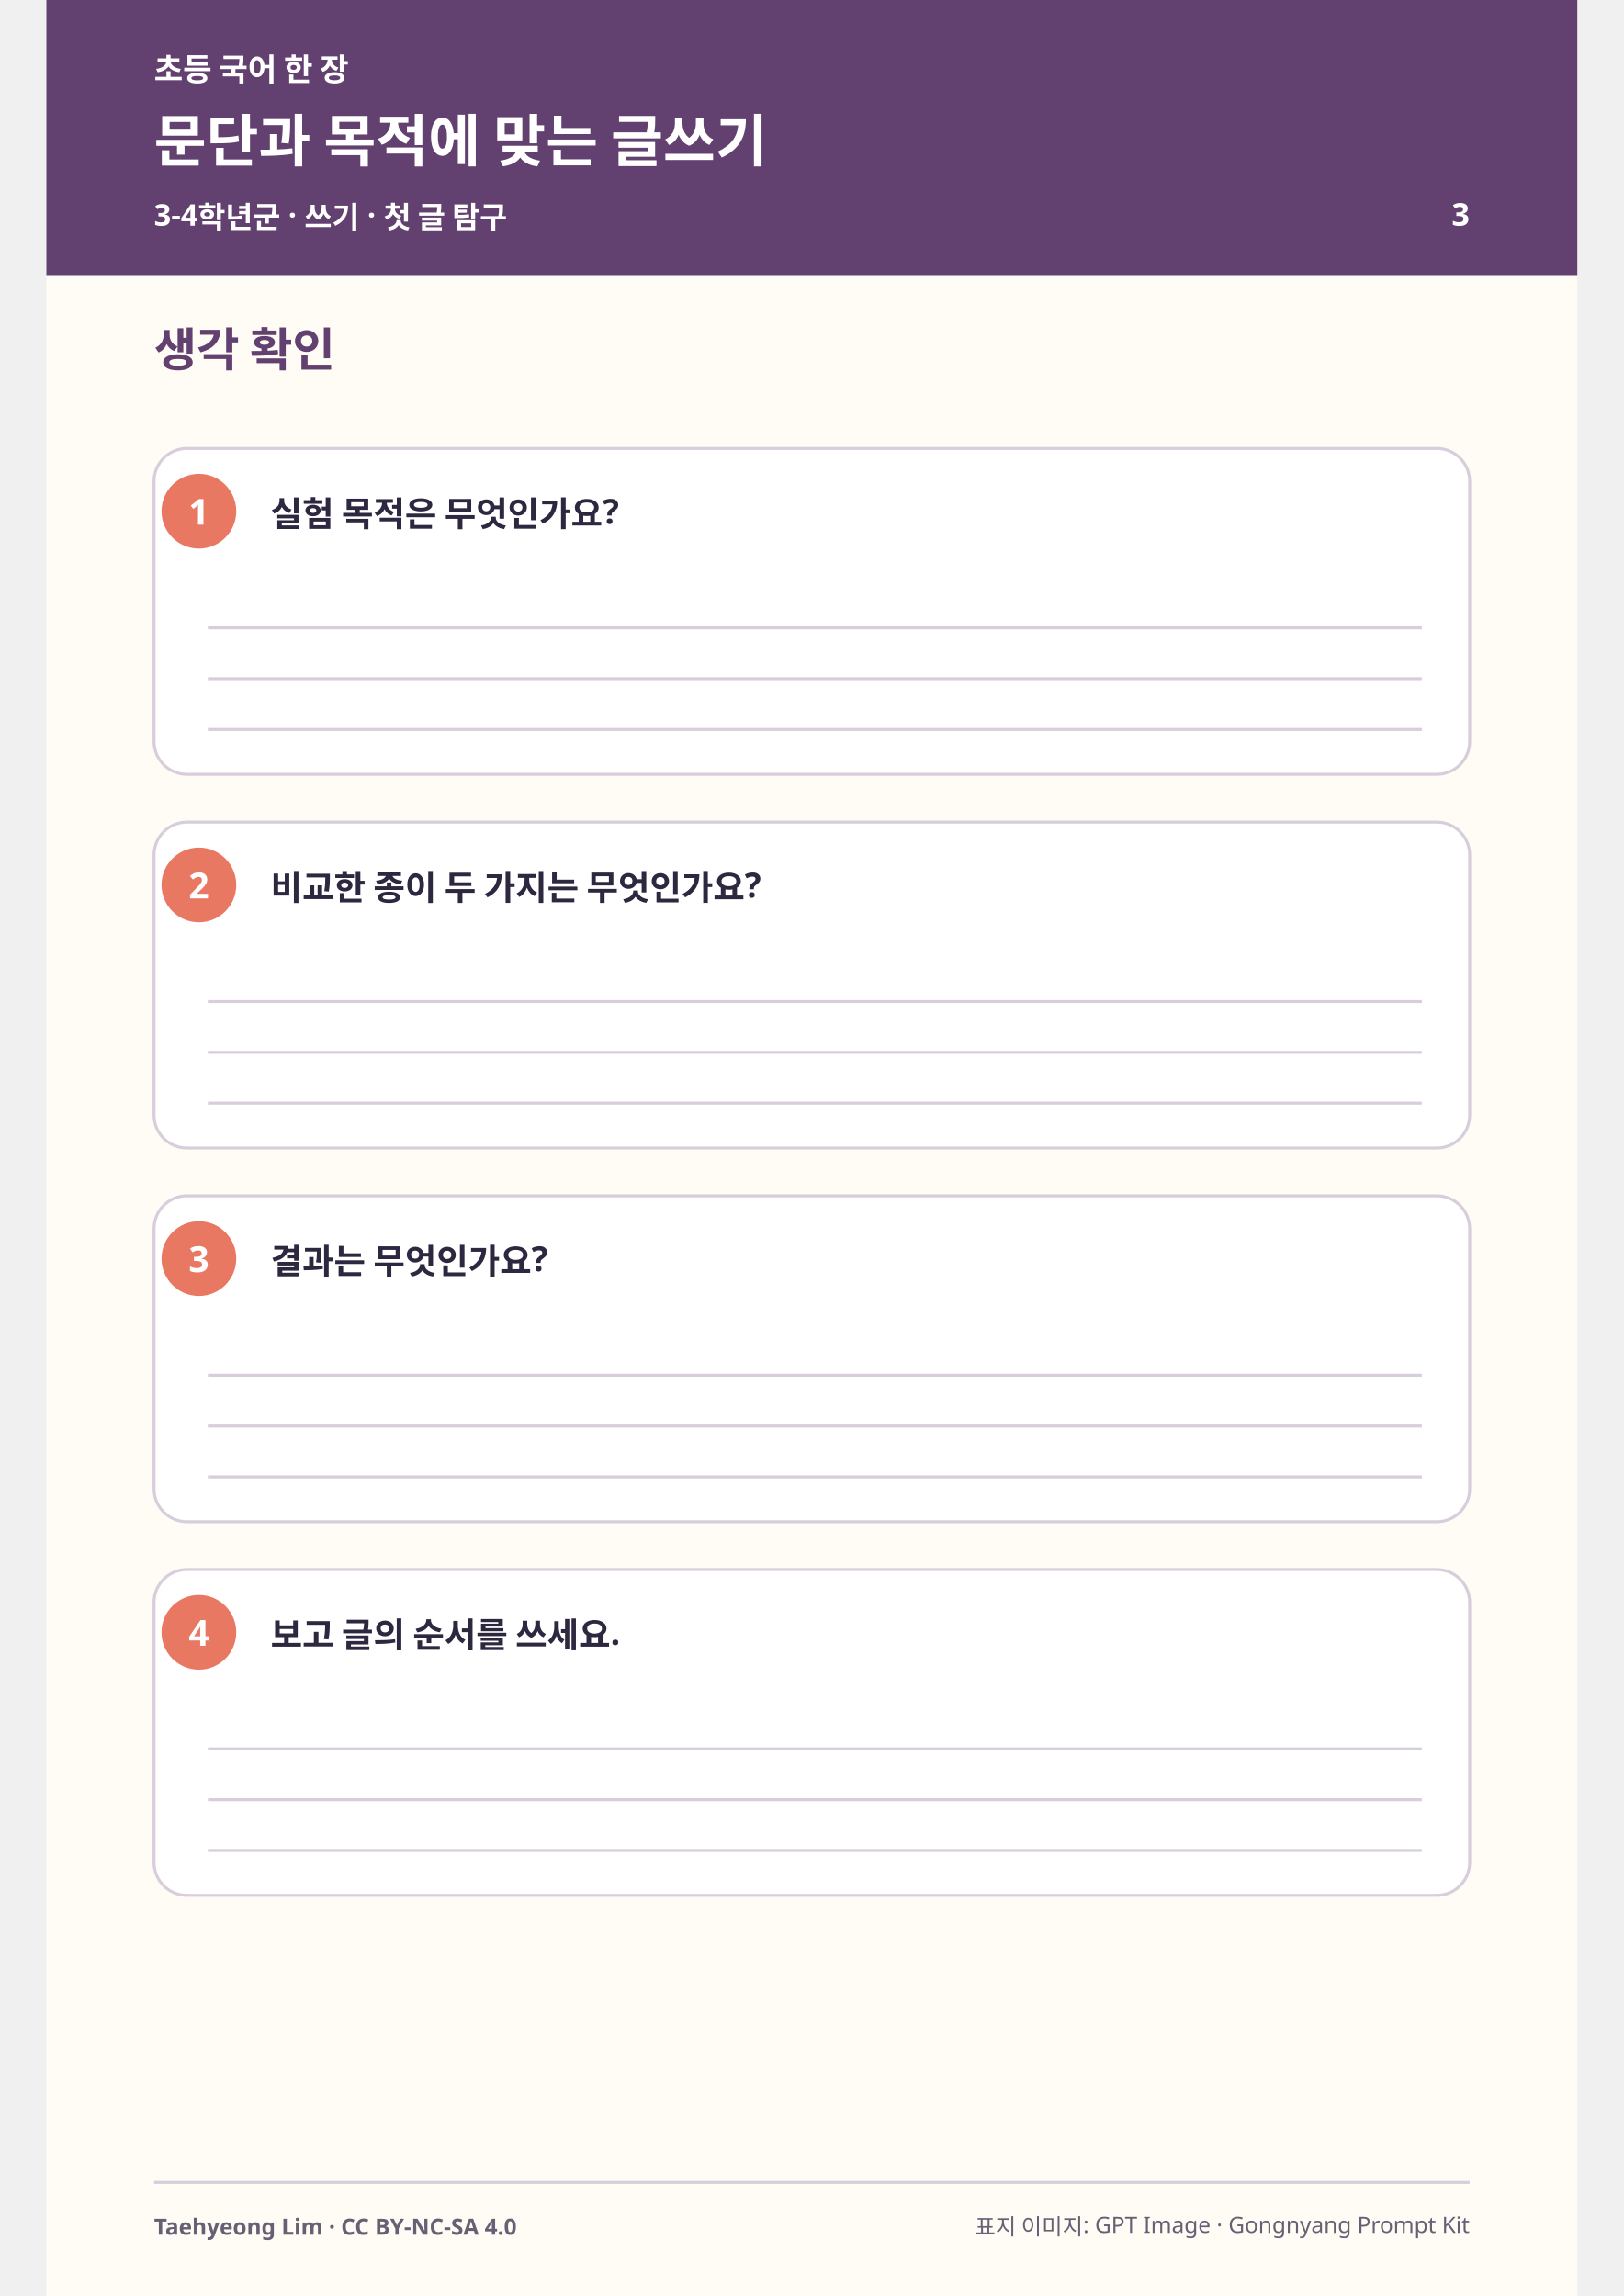
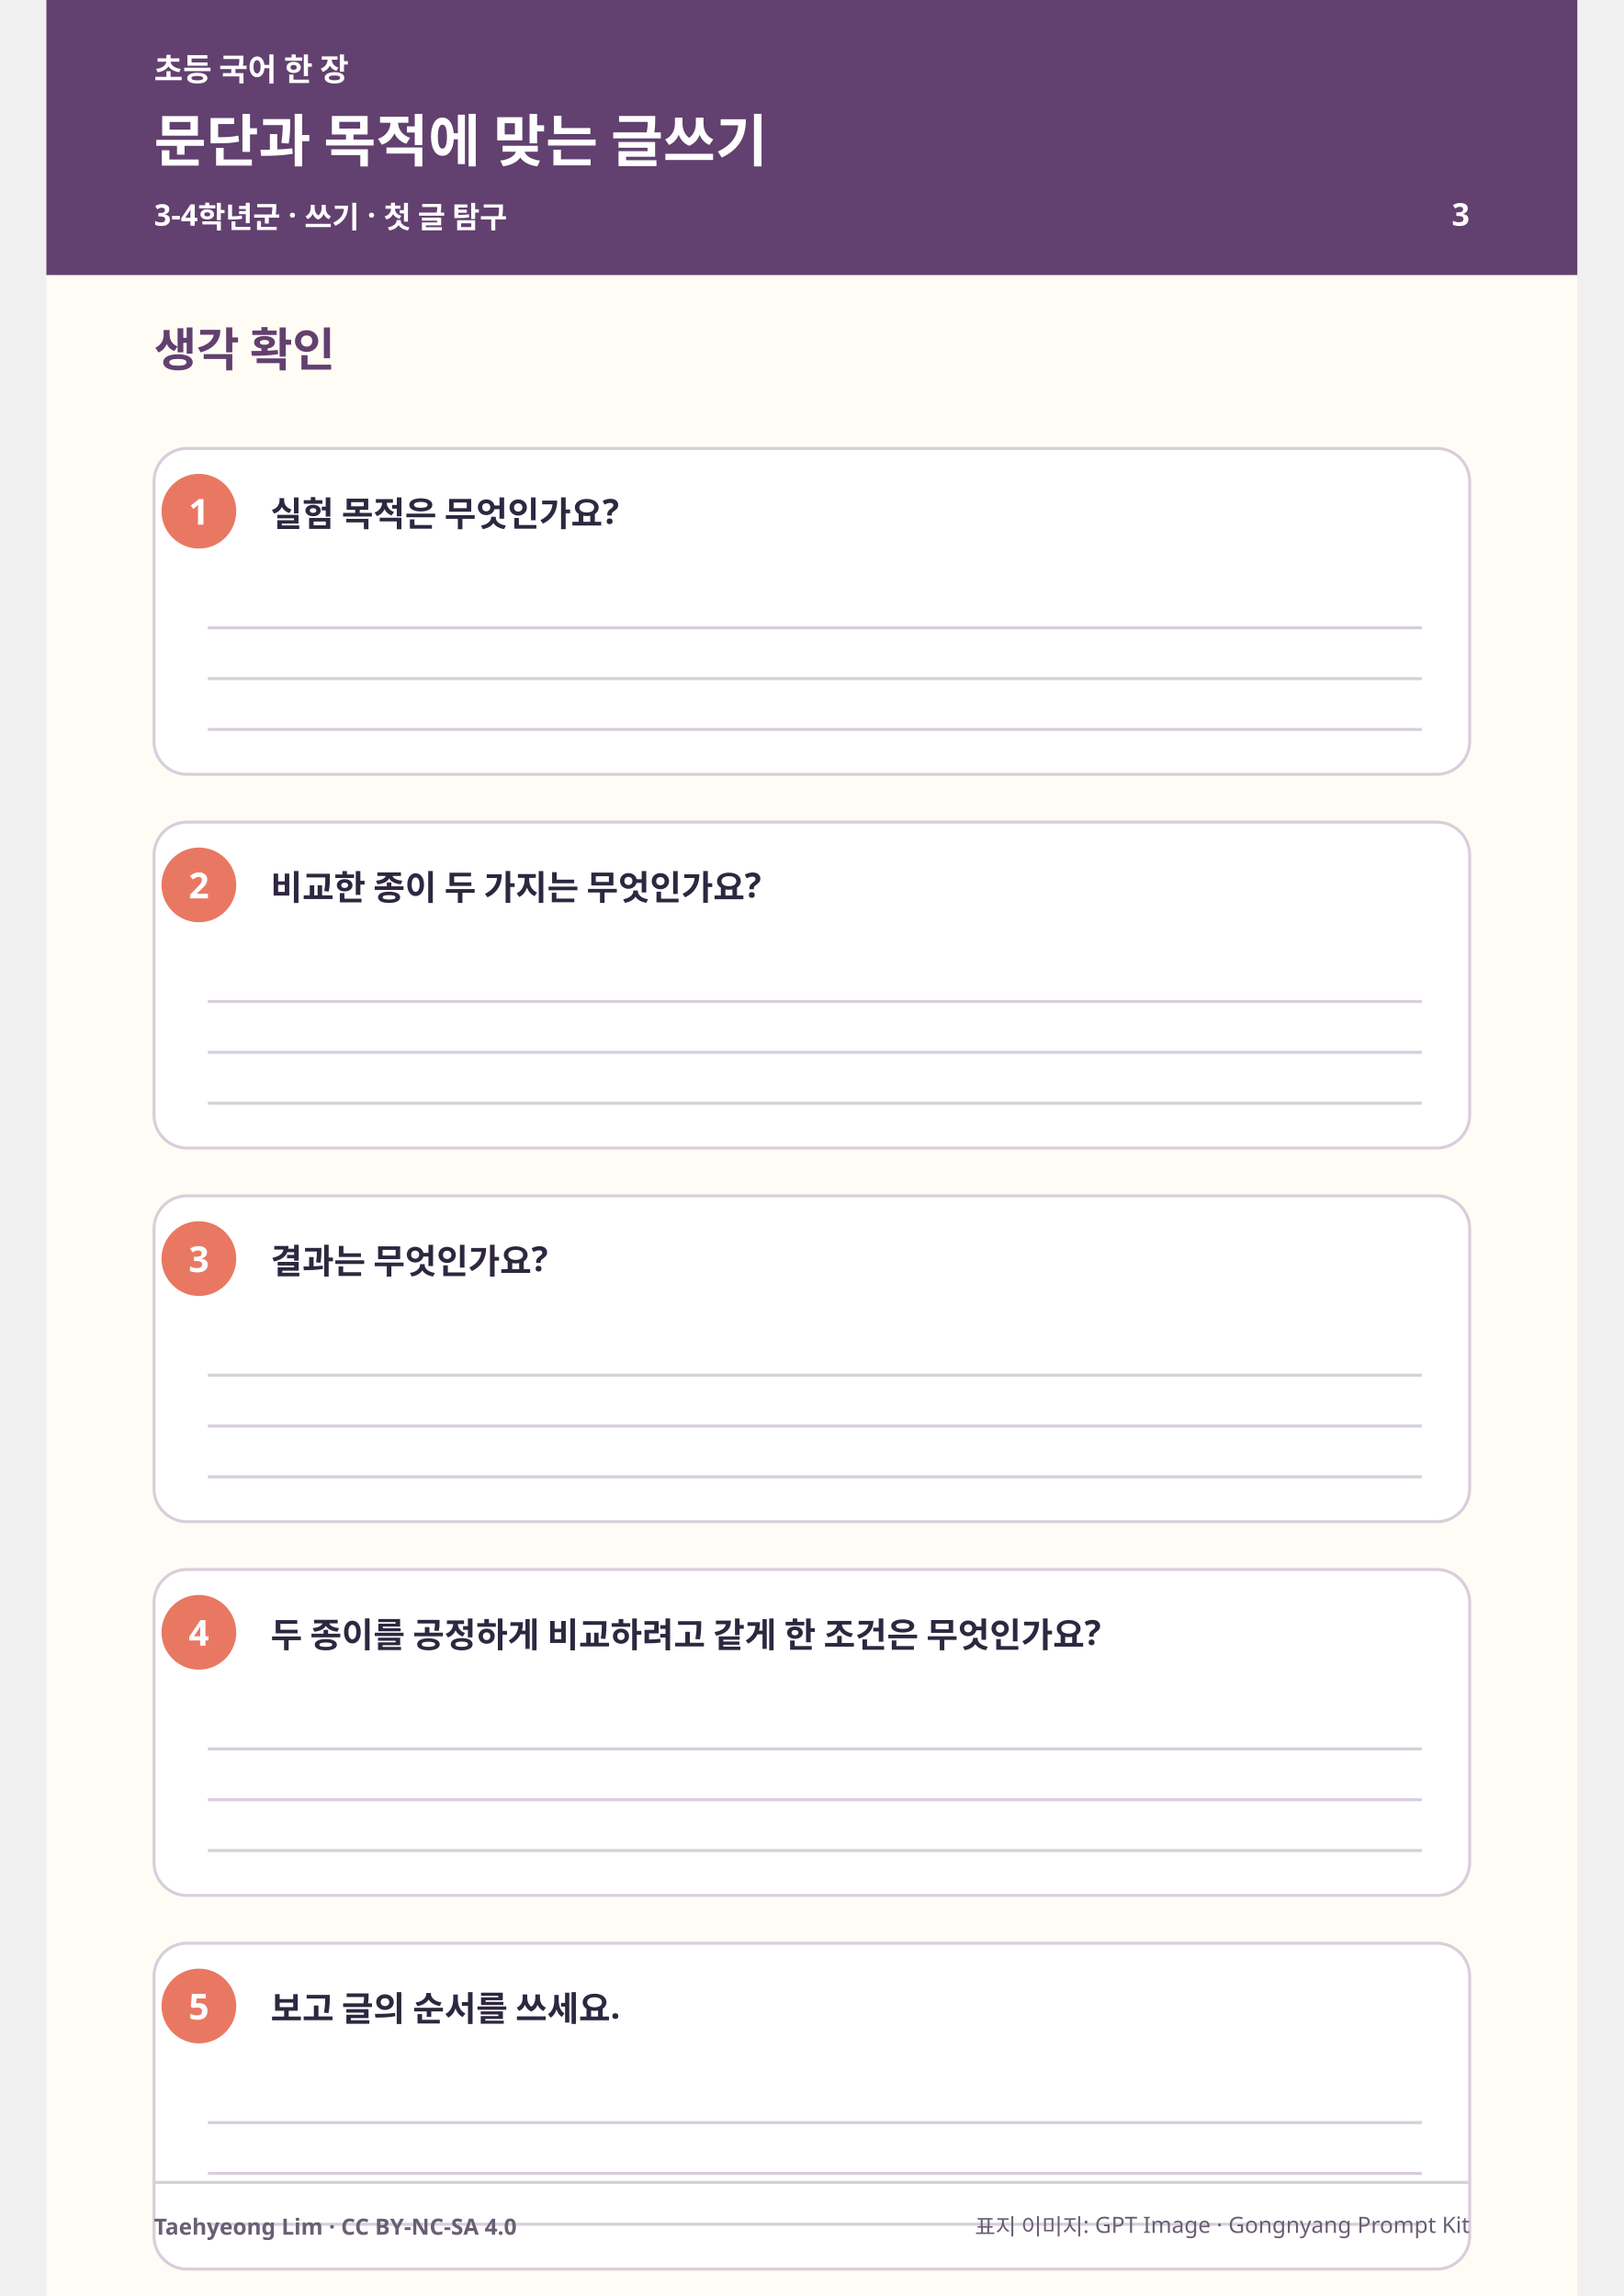
<svg xmlns="http://www.w3.org/2000/svg" width="210mm" height="297mm" viewBox="0 0 1024 1536">
  <rect width="1024" height="1536" fill="#FFFCF5" />
  <rect width="1024" height="184" fill="#62406F" />
  <text x="72" y="54" font-family="Apple SD Gothic Neo, Noto Sans KR, sans-serif" font-size="21" font-weight="700" fill="#FFF" text-anchor="start">초등 국어 한 장</text>
  <text x="72" y="108" font-family="Apple SD Gothic Neo, Noto Sans KR, sans-serif" font-size="38" font-weight="800" fill="#FFF" text-anchor="start">문단과 목적에 맞는 글쓰기</text>
  <text x="72" y="151" font-family="Apple SD Gothic Neo, Noto Sans KR, sans-serif" font-size="20" font-weight="600" fill="#FFF" text-anchor="start">3-4학년군 · 쓰기 · 첫 글 탐구</text>
  <text x="952" y="151" font-family="Apple SD Gothic Neo, Noto Sans KR, sans-serif" font-size="21" font-weight="700" fill="#FFF" text-anchor="end">3</text>
  <text x="72" y="245" font-family="Apple SD Gothic Neo, Noto Sans KR, sans-serif" font-size="31" font-weight="800" fill="#62406F" text-anchor="start">생각 확인</text>
  <rect x="72" y="300" width="880" height="218" rx="22" fill="#FFF" stroke="#D8CEDB" stroke-width="2" />
  <circle cx="102" cy="342" r="25" fill="#E97863" />
  <text x="102" y="351" font-family="Apple SD Gothic Neo, Noto Sans KR, sans-serif" font-size="24" font-weight="800" fill="#FFF" text-anchor="middle">1</text>
  <text x="150" y="352" font-family="Apple SD Gothic Neo, Noto Sans KR, sans-serif" font-size="23" font-weight="680" fill="#2E2740">
    <tspan x="150" dy="0">실험 목적은 무엇인가요?</tspan>
  </text>
  <line x1="108" y1="420" x2="920" y2="420" stroke="#D8CEDB" stroke-width="2" />
  <line x1="108" y1="454" x2="920" y2="454" stroke="#D8CEDB" stroke-width="2" />
  <line x1="108" y1="488" x2="920" y2="488" stroke="#D8CEDB" stroke-width="2" />
  <rect x="72" y="550" width="880" height="218" rx="22" fill="#FFF" stroke="#D8CEDB" stroke-width="2" />
  <circle cx="102" cy="592" r="25" fill="#E97863" />
  <text x="102" y="601" font-family="Apple SD Gothic Neo, Noto Sans KR, sans-serif" font-size="24" font-weight="800" fill="#FFF" text-anchor="middle">2</text>
  <text x="150" y="602" font-family="Apple SD Gothic Neo, Noto Sans KR, sans-serif" font-size="23" font-weight="680" fill="#2E2740">
    <tspan x="150" dy="0">비교한 종이 두 가지는 무엇인가요?</tspan>
  </text>
  <line x1="108" y1="670" x2="920" y2="670" stroke="#D8CEDB" stroke-width="2" />
  <line x1="108" y1="704" x2="920" y2="704" stroke="#D8CEDB" stroke-width="2" />
  <line x1="108" y1="738" x2="920" y2="738" stroke="#D8CEDB" stroke-width="2" />
  <rect x="72" y="800" width="880" height="218" rx="22" fill="#FFF" stroke="#D8CEDB" stroke-width="2" />
  <circle cx="102" cy="842" r="25" fill="#E97863" />
  <text x="102" y="851" font-family="Apple SD Gothic Neo, Noto Sans KR, sans-serif" font-size="24" font-weight="800" fill="#FFF" text-anchor="middle">3</text>
  <text x="150" y="852" font-family="Apple SD Gothic Neo, Noto Sans KR, sans-serif" font-size="23" font-weight="680" fill="#2E2740">
    <tspan x="150" dy="0">결과는 무엇인가요?</tspan>
  </text>
  <line x1="108" y1="920" x2="920" y2="920" stroke="#D8CEDB" stroke-width="2" />
  <line x1="108" y1="954" x2="920" y2="954" stroke="#D8CEDB" stroke-width="2" />
  <line x1="108" y1="988" x2="920" y2="988" stroke="#D8CEDB" stroke-width="2" />
  <rect x="72" y="1050" width="880" height="218" rx="22" fill="#FFF" stroke="#D8CEDB" stroke-width="2" />
  <circle cx="102" cy="1092" r="25" fill="#E97863" />
  <text x="102" y="1101" font-family="Apple SD Gothic Neo, Noto Sans KR, sans-serif" font-size="24" font-weight="800" fill="#FFF" text-anchor="middle">4</text>
  <text x="150" y="1102" font-family="Apple SD Gothic Neo, Noto Sans KR, sans-serif" font-size="23" font-weight="680" fill="#2E2740">
-     <tspan x="150" dy="0">보고 글의 순서를 쓰세요.</tspan>
+     <tspan x="150" dy="0">두 종이를 공정하게 비교하려고 같게 한 조건은 무엇인가요?</tspan>
  </text>
  <line x1="108" y1="1170" x2="920" y2="1170" stroke="#D8CEDB" stroke-width="2" />
  <line x1="108" y1="1204" x2="920" y2="1204" stroke="#D8CEDB" stroke-width="2" />
  <line x1="108" y1="1238" x2="920" y2="1238" stroke="#D8CEDB" stroke-width="2" />
+   <rect x="72" y="1300" width="880" height="218" rx="22" fill="#FFF" stroke="#D8CEDB" stroke-width="2" />
+   <circle cx="102" cy="1342" r="25" fill="#E97863" />
+   <text x="102" y="1351" font-family="Apple SD Gothic Neo, Noto Sans KR, sans-serif" font-size="24" font-weight="800" fill="#FFF" text-anchor="middle">5</text>
+   <text x="150" y="1352" font-family="Apple SD Gothic Neo, Noto Sans KR, sans-serif" font-size="23" font-weight="680" fill="#2E2740">
+     <tspan x="150" dy="0">보고 글의 순서를 쓰세요.</tspan>
+   </text>
+   <line x1="108" y1="1420" x2="920" y2="1420" stroke="#D8CEDB" stroke-width="2" />
+   <line x1="108" y1="1454" x2="920" y2="1454" stroke="#D8CEDB" stroke-width="2" />
+   <line x1="108" y1="1488" x2="920" y2="1488" stroke="#D8CEDB" stroke-width="2" />
  <line x1="72" y1="1460" x2="952" y2="1460" stroke="#D8CEDB" stroke-width="2" />
  <text x="72" y="1495" font-family="Apple SD Gothic Neo, Noto Sans KR, sans-serif" font-size="15" font-weight="600" fill="#685F74" text-anchor="start">Taehyeong Lim · CC BY-NC-SA 4.0</text>
  <text x="952" y="1495" font-family="Apple SD Gothic Neo, Noto Sans KR, sans-serif" font-size="15" font-weight="500" fill="#685F74" text-anchor="end">표지 이미지: GPT Image · Gongnyang Prompt Kit</text>
</svg>
